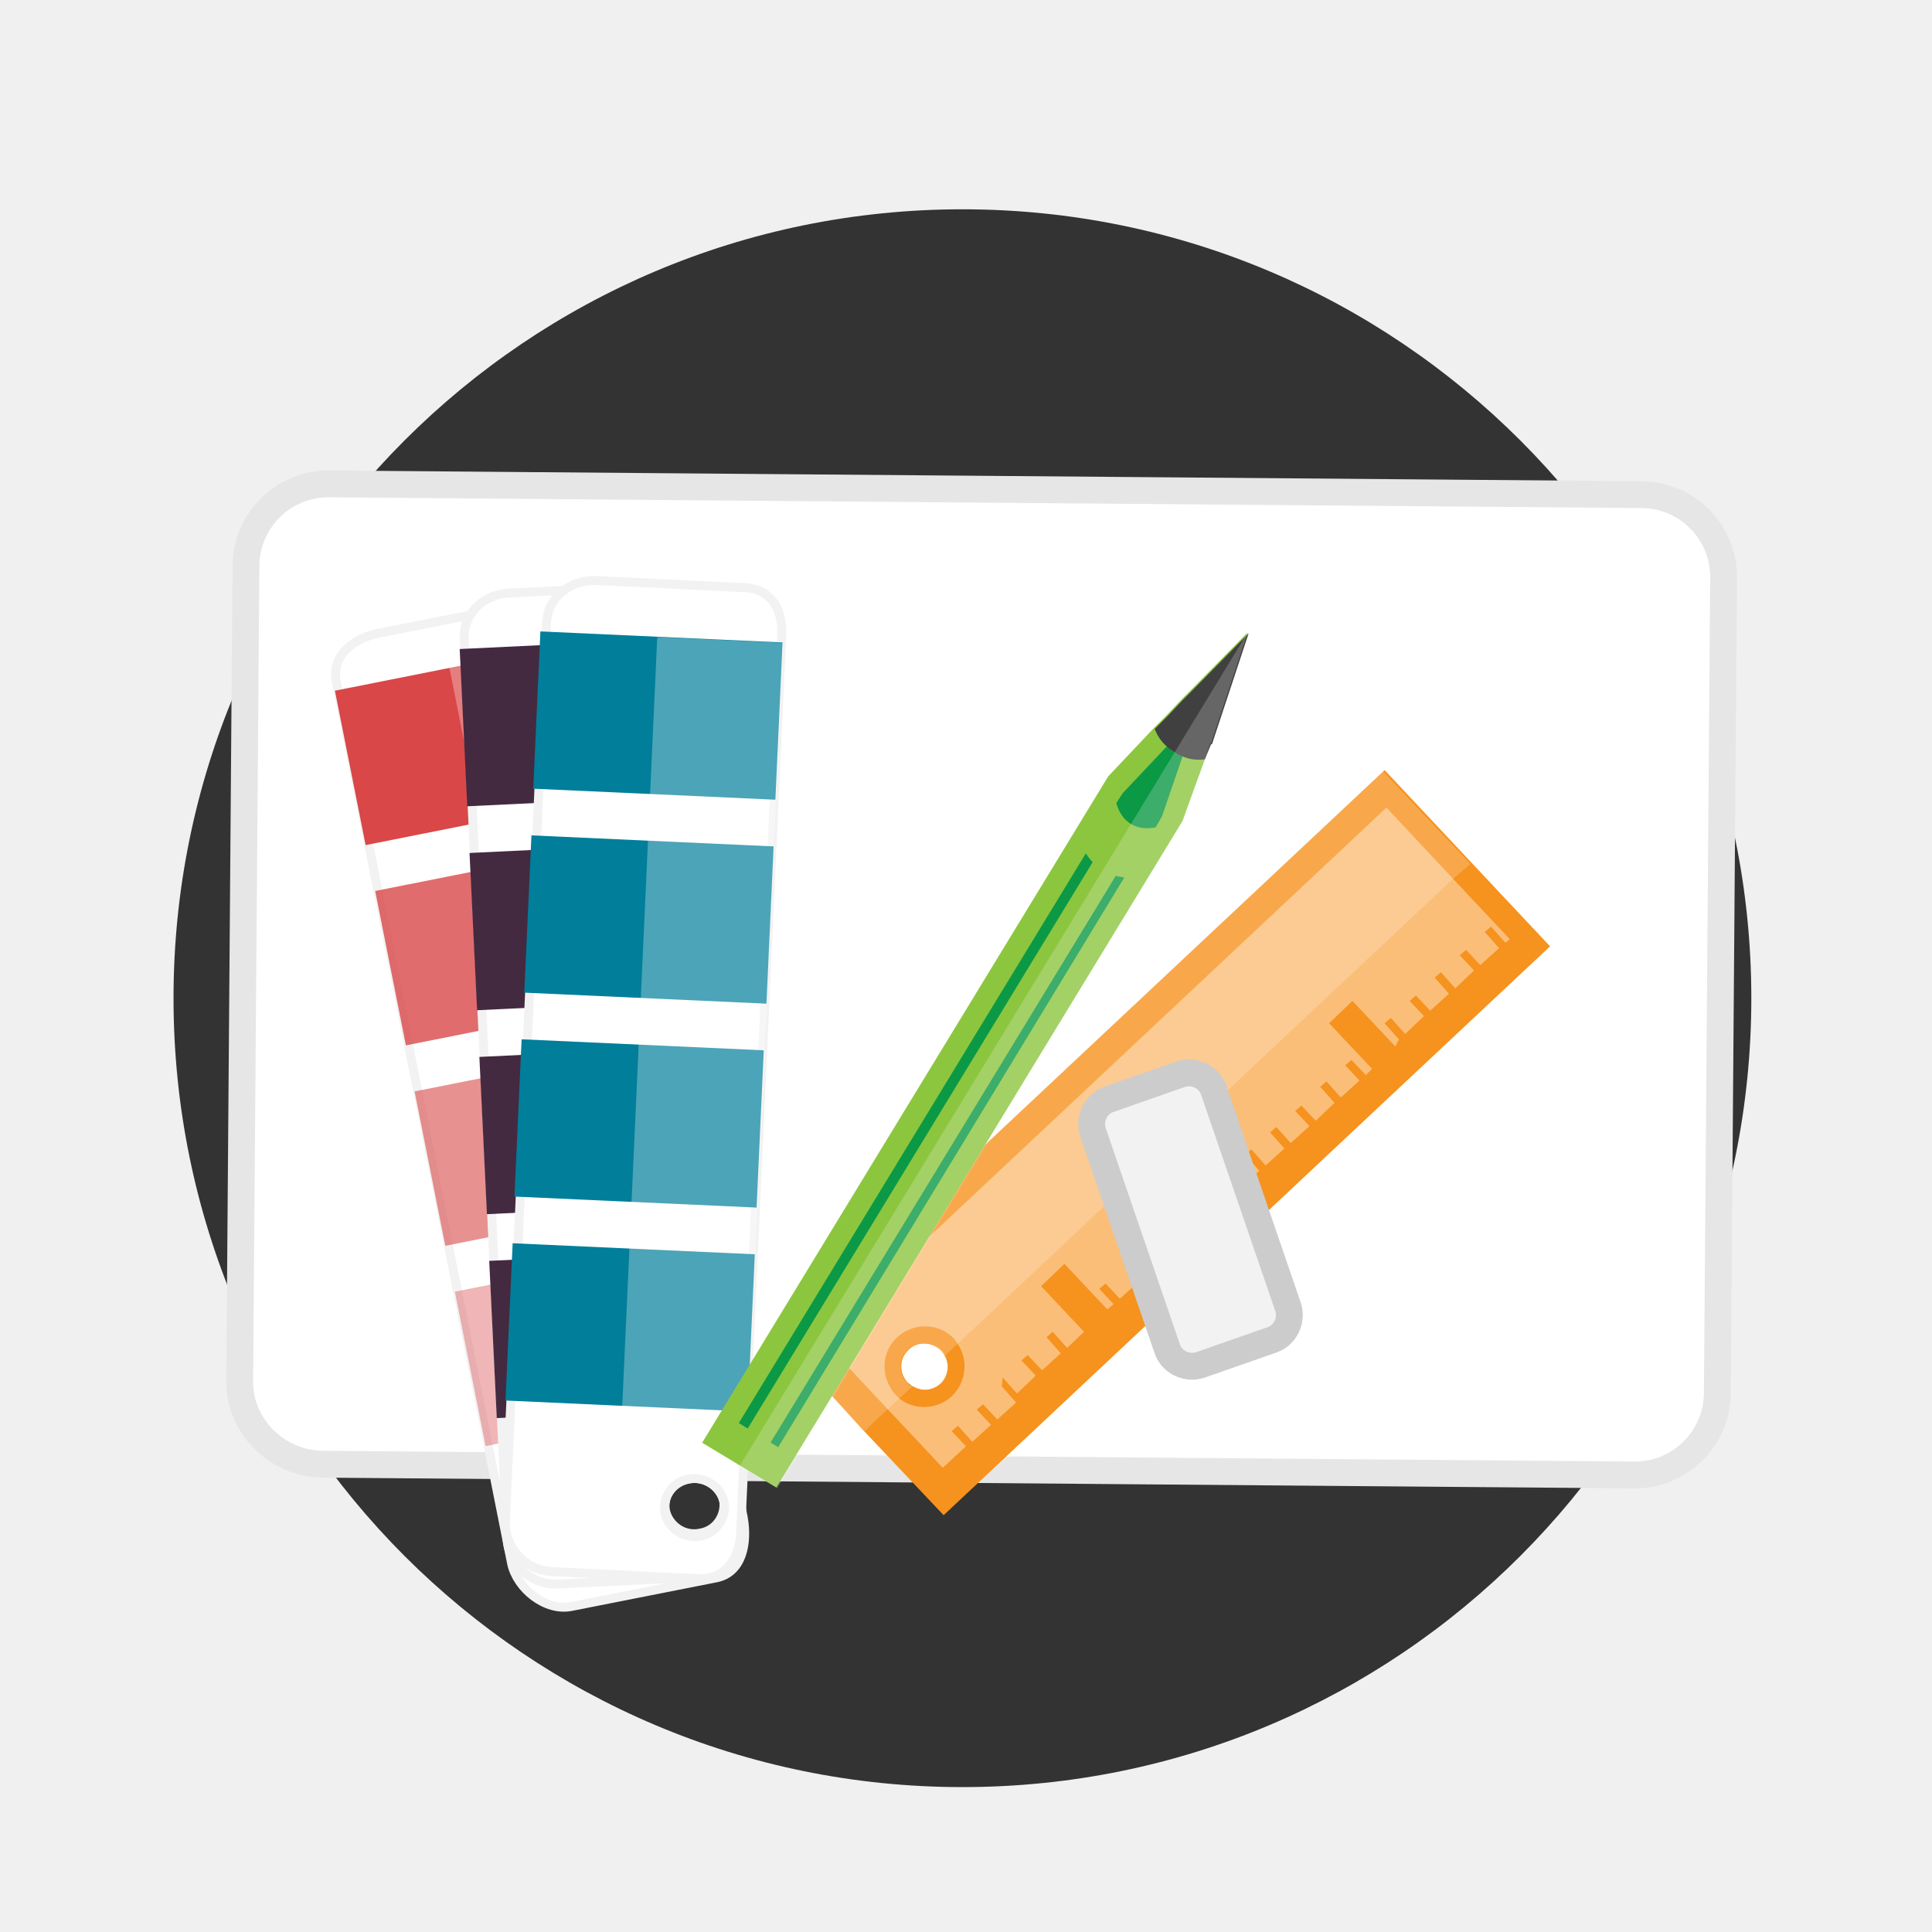
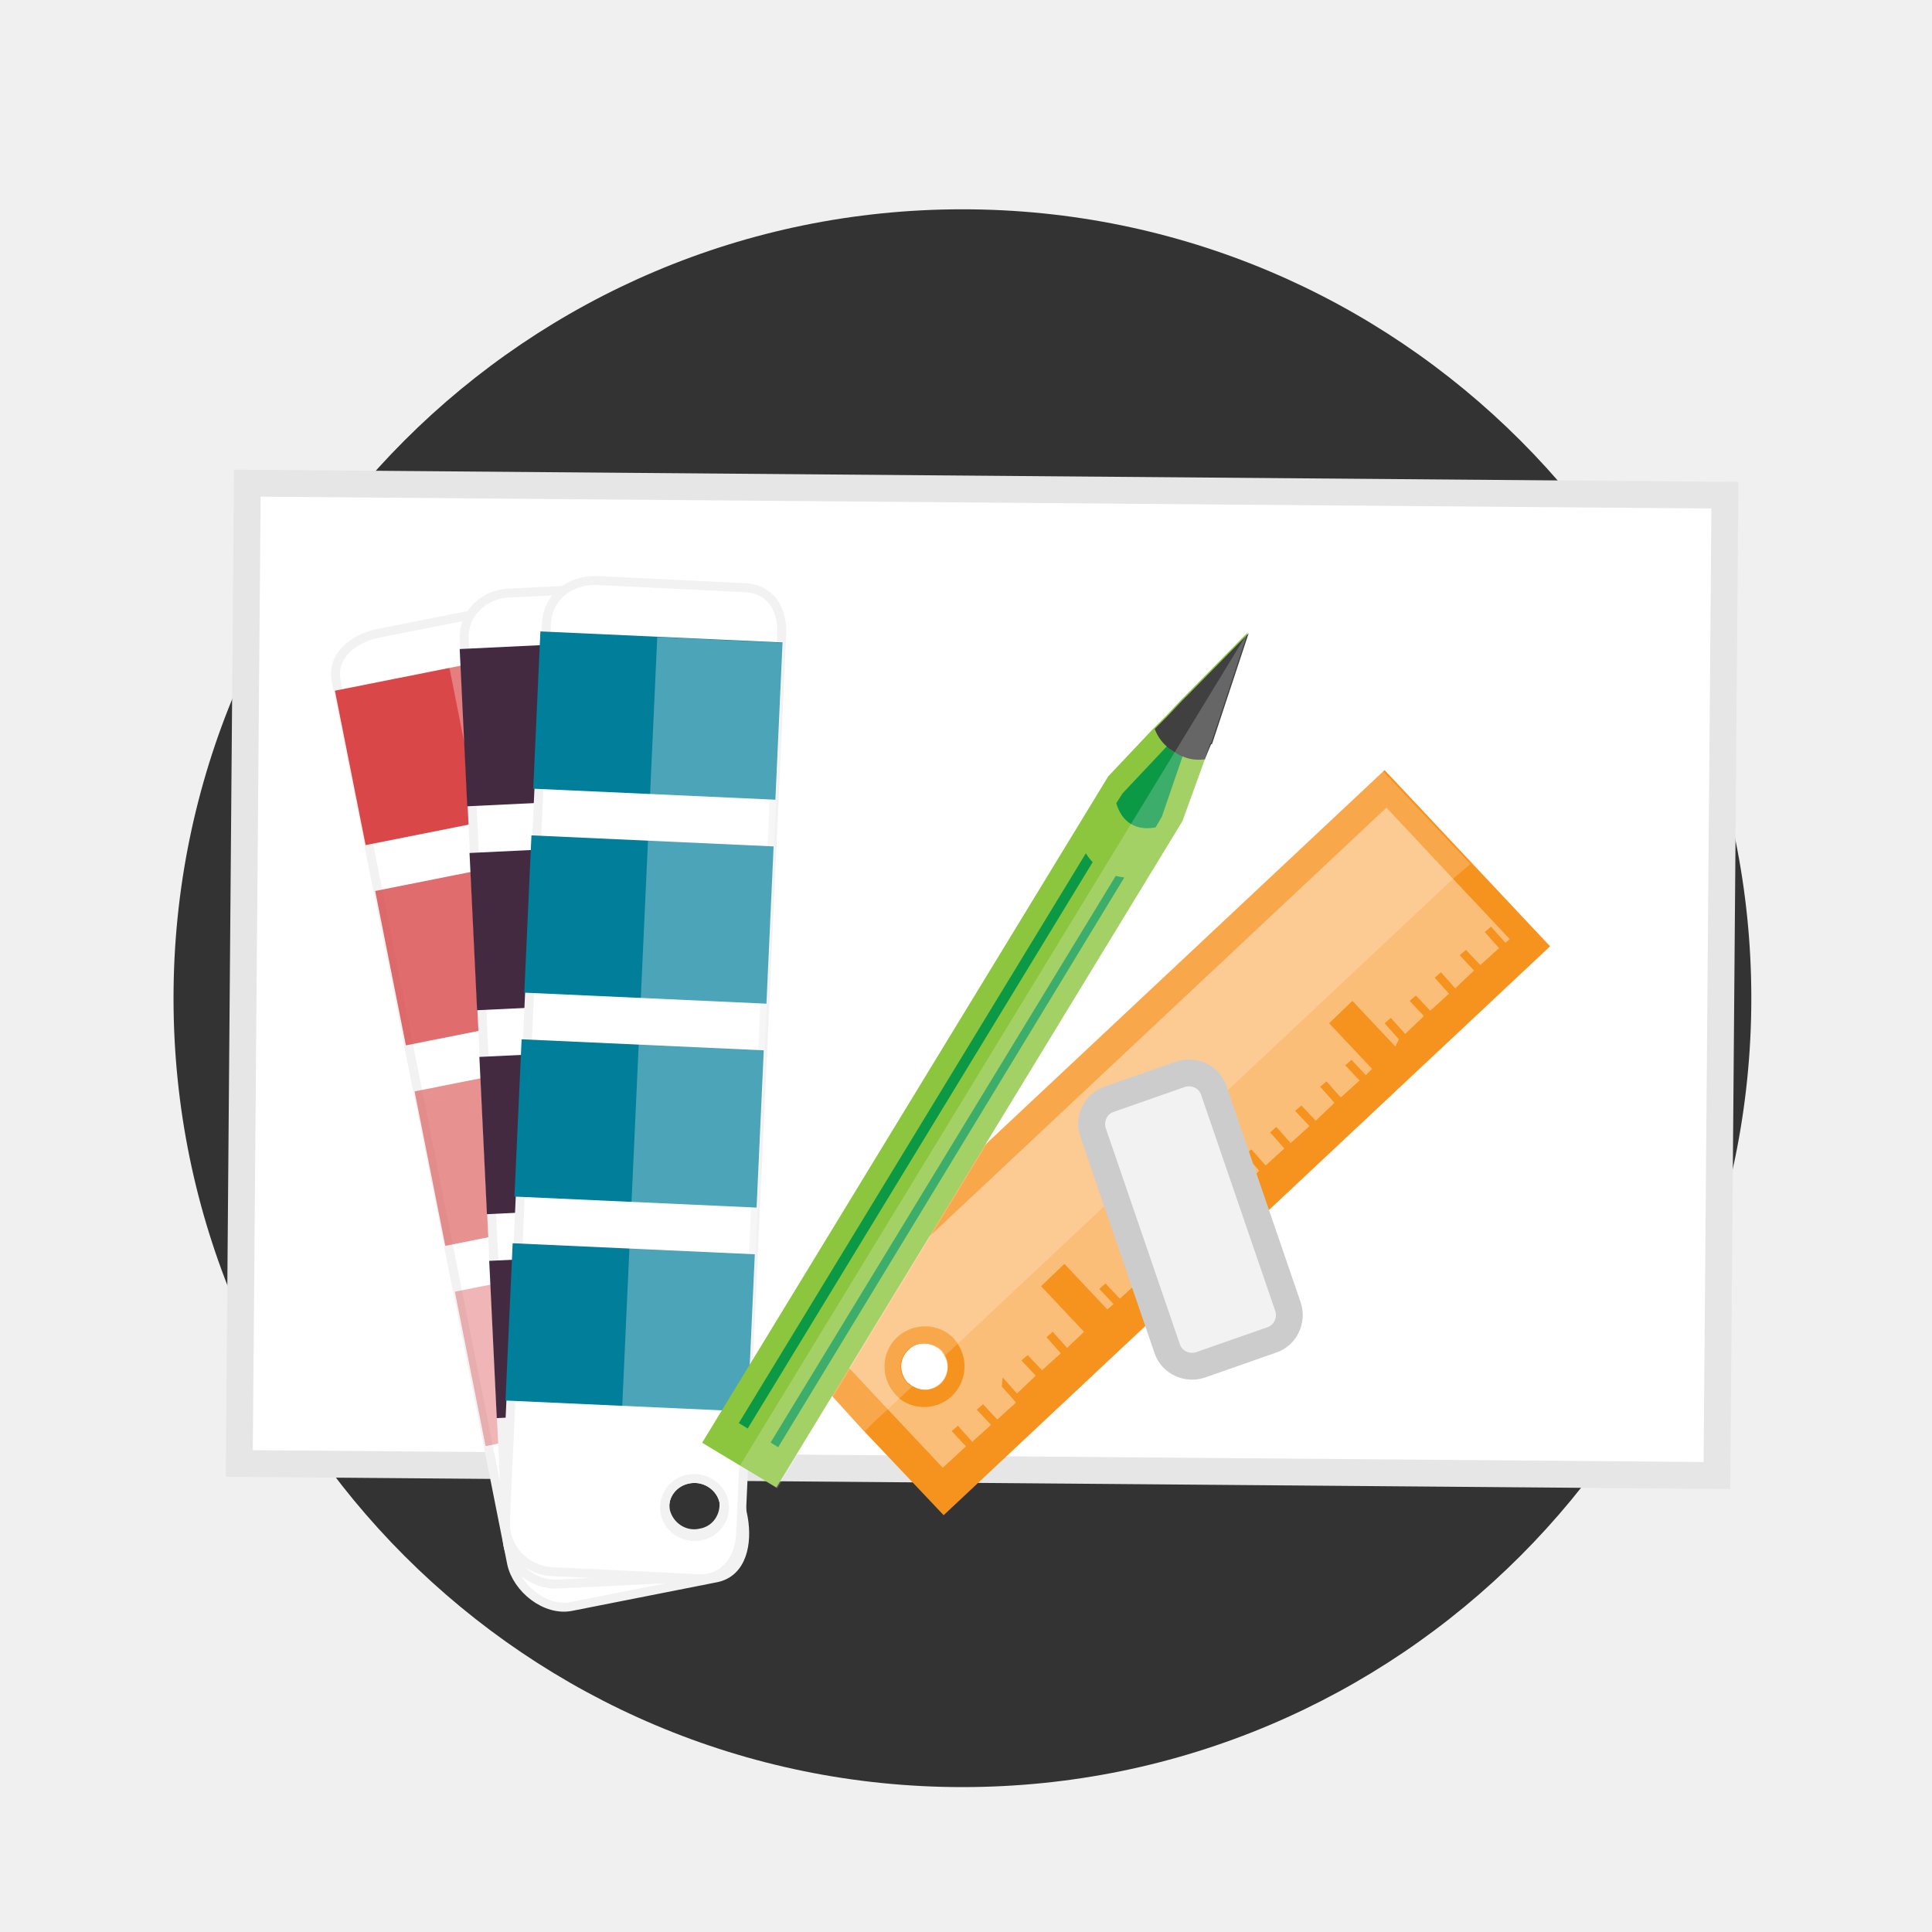
<svg xmlns="http://www.w3.org/2000/svg" version="1.1" id="Layer_1" x="0px" y="0px" viewBox="0 0 216 216" enable-background="new 0 0 216 216" xml:space="preserve">
  <circle fill="#333333" cx="107.6" cy="111.6" r="88.2" />
-   <path fill="#FFFFFF" stroke="#E6E6E6" stroke-width="3" stroke-miterlimit="10" d="M26.8,154.3l0.7-91c0-5.1,4.2-9.3,9.4-9.2  l146.6,1.2c5.1,0,9.3,4.2,9.2,9.4l-0.7,91c0,5.1-4.2,9.3-9.4,9.2L36,163.7C30.9,163.6,26.7,159.4,26.8,154.3z" />
+   <rect x="55" y="26.8" transform="matrix(-8.165670e-03 1 -1 -8.165670e-03 220.097 0.5855)" fill="#FFFFFF" stroke="#E6E6E6" stroke-width="3" stroke-miterlimit="10" width="109.6" height="165.2" />
  <circle fill="#4E4441" cx="-56.3" cy="-61.5" r="15.7" />
  <circle fill="#646267" cx="-19.4" cy="-61.5" r="15.7" />
  <circle fill="#7D867A" cx="17.5" cy="-61.5" r="15.7" />
  <circle fill="#ADA981" cx="54.4" cy="-61.5" r="15.7" />
  <circle fill="#FFDA93" cx="-240.7" cy="-61.5" r="15.7" />
  <circle fill="#5E8065" cx="238.8" cy="-61.5" r="15.7" />
  <circle fill="#9EB275" cx="165" cy="-61.5" r="15.7" />
  <circle fill="#A2D5B1" cx="423.2" cy="-61.5" r="15.7" />
  <circle fill="#FFEEB1" cx="-277.6" cy="-61.5" r="15.7" />
  <circle fill="#BDC39B" cx="128.1" cy="-61.5" r="15.7" />
  <circle fill="#87A580" cx="201.9" cy="-61.5" r="15.7" />
  <circle fill="#BAB78E" cx="91.2" cy="-61.5" r="15.7" />
  <circle fill="#D3AB7A" cx="-203.8" cy="-61.5" r="15.7" />
  <circle fill="#DA6559" cx="-166.9" cy="-61.5" r="15.7" />
  <circle fill="#D94748" cx="-130" cy="-61.5" r="15.7" />
  <circle fill="#173E43" cx="275.6" cy="-61.5" r="15.7" />
  <circle fill="#225D61" cx="312.5" cy="-61.5" r="15.7" />
  <circle fill="#005A76" cx="349.4" cy="-61.5" r="15.7" />
  <circle fill="#007E9A" cx="386.3" cy="-61.5" r="15.7" />
  <circle fill="#432A40" cx="-93.2" cy="-61.5" r="15.7" />
  <g>
    <path fill="#FFFFFF" stroke="#F2F2F2" stroke-miterlimit="10" d="M63.5,71.1c-0.6-2.8-2.1-4-5-3.5l-16.2,3.2   c-2.9,0.6-5.3,2.6-4.7,5.4l19.6,98.6c0.6,2.8,3.8,5.4,6.7,4.8l16.2-3.2c2.9-0.6,3.5-3.9,3-6.7L63.5,71.1z M78.3,171.4   c-1.8,0.4-3.5-0.8-3.9-2.5c-0.3-1.7,0.8-3.5,2.6-3.8c1.8-0.4,3.5,0.8,3.9,2.5C81.2,169.4,80.1,171.1,78.3,171.4z" />
    <rect x="38.9" y="74.4" transform="matrix(0.9808 -0.1951 0.1951 0.9808 -15.226 11.8396)" fill="#D94748" width="27.1" height="17.6" />
    <rect x="43.4" y="96.8" transform="matrix(0.9808 -0.1951 0.1951 0.9808 -19.5068 13.1382)" opacity="0.8" fill="#D94748" width="27.1" height="17.6" />
    <rect x="47.8" y="119.2" transform="matrix(0.9808 -0.1951 0.1951 0.9808 -23.7875 14.4368)" opacity="0.6" fill="#D94748" width="27.1" height="17.6" />
    <rect x="52.3" y="141.6" transform="matrix(0.9808 -0.1951 0.1951 0.9808 -28.0682 15.7353)" opacity="0.4" fill="#D94748" width="27.1" height="17.6" />
    <rect x="59" y="72.4" transform="matrix(0.9808 -0.1951 0.1951 0.9808 -21.7503 15.1521)" opacity="0.3" fill="#FFFFFF" width="14.1" height="91.1" />
  </g>
  <g>
    <path fill="#FFFFFF" stroke="#F2F2F2" stroke-miterlimit="10" d="M78.3,70.3c-0.1-2.9-1.8-5-4.7-4.8L57,66.3   c-3,0.1-5.3,2.4-5.1,5.3L56.7,172c0.1,2.9,2.7,5.2,5.6,5.1l16.5-0.8c3-0.1,4.3-2.7,4.2-5.5L78.3,70.3z M77.8,171.8   c-1.8,0.1-3.4-1.3-3.5-3.1c-0.1-1.8,1.3-3.3,3.2-3.4c1.8-0.1,3.4,1.3,3.5,3.1C81.1,170.2,79.6,171.7,77.8,171.8z" />
    <rect x="51.8" y="71.9" transform="matrix(0.9989 -4.793753e-02 4.793753e-02 0.9989 -3.7953 3.2259)" fill="#432A40" width="27.1" height="17.6" />
    <rect x="52.9" y="94.7" transform="matrix(0.9989 -4.793753e-02 4.793753e-02 0.9989 -4.8867 3.3046)" fill="#432A40" width="27.1" height="17.6" />
    <rect x="54" y="117.5" transform="matrix(0.9989 -4.793753e-02 4.793753e-02 0.9989 -5.978 3.3832)" fill="#432A40" width="27.1" height="17.6" />
    <rect x="55.1" y="140.3" transform="matrix(0.9989 -4.793753e-02 4.793753e-02 0.9989 -7.0694 3.4618)" fill="#432A40" width="27.1" height="17.6" />
    <rect x="66.6" y="71.6" transform="matrix(0.9989 -4.793753e-02 4.793753e-02 0.9989 -5.5307 3.6639)" opacity="0.3" fill="#FFFFFF" width="14.1" height="91.1" />
  </g>
  <g>
    <path fill="#FFFFFF" stroke="#F2F2F2" stroke-miterlimit="10" d="M87.4,70.9c0.1-2.9-1.3-5.1-4.2-5.2l-16.5-0.8   c-3-0.1-5.5,1.9-5.6,4.8l-4.6,100.4c-0.1,2.9,2.2,5.4,5.1,5.6l16.5,0.8c3,0.1,4.6-2.3,4.7-5.1L87.4,70.9z M77.5,171.8   c-1.8-0.1-3.3-1.6-3.2-3.4c0.1-1.8,1.6-3.2,3.5-3.1c1.8,0.1,3.3,1.6,3.2,3.4C80.9,170.5,79.3,171.9,77.5,171.8z" />
    <rect x="60" y="71.2" transform="matrix(0.999 4.549038e-02 -4.549038e-02 0.999 3.716 -3.2646)" fill="#007E9A" width="27.1" height="17.6" />
    <rect x="59" y="94" transform="matrix(0.999 4.549038e-02 -4.549038e-02 0.999 4.7519 -3.1938)" fill="#007E9A" width="27.1" height="17.6" />
    <rect x="57.9" y="116.8" transform="matrix(0.999 4.549038e-02 -4.549038e-02 0.999 5.7877 -3.123)" fill="#007E9A" width="27.1" height="17.6" />
    <rect x="56.9" y="139.6" transform="matrix(0.999 4.549038e-02 -4.549038e-02 0.999 6.8236 -3.0521)" fill="#007E9A" width="27.1" height="17.6" />
    <rect x="71.4" y="71.5" transform="matrix(0.999 4.549038e-02 -4.549038e-02 0.999 5.4046 -3.446)" opacity="0.3" fill="#FFFFFF" width="14.1" height="91.1" />
  </g>
  <g>
    <g>
      <path fill="#F6921E" d="M97.5,159.3l7.9,8.4l66.3-62.2l-7.9-8.4l-8.2-8.8l-66.3,62.2L97.5,159.3z M105.1,154.7    c-0.9,0.8-2.1,0.9-3.1,0.3c-0.1,0-0.2-0.1-0.2-0.1c-0.1-0.1-0.2-0.2-0.4-0.3c-1-1.1-0.9-2.7,0.1-3.7c1-1,2.7-0.9,3.7,0.1    c0.1,0.1,0.2,0.3,0.3,0.4c0,0.1,0.1,0.2,0.1,0.2C106.2,152.6,106,153.9,105.1,154.7z" />
    </g>
    <g opacity="0.4">
      <path fill="#FFFFFF" d="M97.8,159l7.8,8.3l64.7-60.7l-1.5-1.6l-6.3-6.7l-7.3-7.8l-0.6-0.7l-64.7,60.7L97.8,159z M105.1,154.7    c-0.9,0.8-2.1,0.9-3.1,0.3c-0.1,0-0.2-0.1-0.2-0.1c-0.1-0.1-0.2-0.2-0.4-0.3c-1-1.1-0.9-2.7,0.1-3.7c1-1,2.7-0.9,3.7,0.1    c0.1,0.1,0.2,0.3,0.3,0.4c0,0.1,0.1,0.2,0.1,0.2C106.2,152.6,106,153.9,105.1,154.7z" />
    </g>
    <g>
      <g>
        <g>
          <g>
            <path fill="#F6921E" d="M100.1,155.9c0.1,0.1,0.2,0.2,0.3,0.3c0.1,0.1,0.1,0.1,0.2,0.2c1.7,1.3,4.2,1.2,5.8-0.3       c1.6-1.5,1.9-4,0.7-5.8c0-0.1-0.1-0.1-0.1-0.2c-0.1-0.1-0.2-0.2-0.3-0.4c-1.7-1.8-4.5-1.9-6.4-0.2       C98.5,151.2,98.4,154,100.1,155.9z M101.6,150.9c1-1,2.7-0.9,3.7,0.1c0.1,0.1,0.2,0.3,0.3,0.4c0,0.1,0.1,0.2,0.1,0.2       c0.5,1,0.3,2.3-0.5,3.1c-0.9,0.8-2.1,0.9-3.1,0.3c-0.1,0-0.2-0.1-0.2-0.1c-0.1-0.1-0.2-0.2-0.4-0.3       C100.5,153.5,100.5,151.9,101.6,150.9z" />
          </g>
        </g>
      </g>
      <g>
        <g>
          <g>
            <path fill="#F6921E" d="M96.7,160.1l8.8,9.3l67.8-63.6l-18.5-19.7l0,0l-67.7,63.5L96.7,160.1z M168.8,105l-0.5,0.4l-1.6-1.8       l-0.7,0.6l1.6,1.8l-2.1,1.9l-1.6-1.7l-0.7,0.6l1.6,1.7l-2.1,2l-1.6-1.8l-0.7,0.6l1.6,1.8l-2.1,1.9l-1.6-1.7l-0.7,0.6l1.6,1.7       l-2.1,2l-1.6-1.8l-0.7,0.6l1.6,1.8L156,117l-4.8-5.1l-2.6,2.5l4.8,5.1l-0.7,0.7l-1.6-1.7l-0.7,0.6l1.6,1.7l-2.1,1.9l-1.6-1.8       l-0.7,0.6l1.6,1.8l-2.1,2l-1.6-1.7l-0.7,0.6l1.6,1.7l-2.1,1.9l-1.6-1.8l-0.7,0.6l1.6,1.8l-2.1,1.9l-1.6-1.8l-0.7,0.6l1.6,1.8       l-0.9,0.8l-4.8-5.1l-2.6,2.5l4.8,5.1l-0.9,0.9l-1.6-1.7l-0.7,0.6l1.6,1.7l-2.1,1.9l-1.6-1.8l-0.7,0.6l1.6,1.8l-2.1,1.9       l-1.6-1.7l-0.7,0.6l1.6,1.7l-2.1,2l-1.6-1.8l-0.7,0.6l1.6,1.8l-2.1,1.9l-1.6-1.7l-0.7,0.6l1.6,1.7l-0.7,0.6l-4.8-5.1l-2.6,2.5       l4.8,5.1l-1.9,1.8l-1.6-1.8l-0.7,0.6l1.6,1.8l-2.1,1.9l-1.6-1.7l-0.7,0.6l1.6,1.7l-2.1,2l-1.6-1.8L112,155l1.6,1.8l-2.1,1.9       l-1.6-1.7l-0.7,0.6l1.6,1.7l-2.1,1.9l-1.6-1.8l-0.7,0.6l1.6,1.7l-2.6,2.4l-6.3-6.7l-7.3-7.8l63.2-59.3l0.7-0.6l7.3,7.8l6.3,6.7       L168.8,105z" />
          </g>
        </g>
      </g>
    </g>
    <g opacity="0.2">
      <path fill="#FFFFFF" d="M86.9,149.7l67.7-63.5l9.8,10.4l-0.6,0.5l-0.7,0.6l-0.7,0.6l-55.4,52l-1.4,1.3c0-0.1-0.1-0.2-0.1-0.2    c-0.1-0.1-0.2-0.3-0.3-0.4c-1-1.1-2.6-1.1-3.7-0.1c-1.1,1-1.1,2.6-0.1,3.7c0.1,0.1,0.2,0.2,0.4,0.3c0.1,0.1,0.1,0.1,0.2,0.1    l-1.4,1.3l-1.3,1.2l-1.5,1.4l-0.3,0.3l-0.8,0.8L86.9,149.7z" />
    </g>
  </g>
  <g>
    <g>
      <rect x="104.7" y="76.5" transform="matrix(0.8541 0.5202 -0.5202 0.8541 79.5171 -38.1314)" fill="#009245" width="6" height="92.2" />
    </g>
    <g opacity="0.2">
      <rect x="104.7" y="76.5" transform="matrix(0.8541 0.5202 -0.5202 0.8541 79.5171 -38.1314)" fill="#39B54A" width="6" height="92.2" />
    </g>
    <g>
      <g>
        <g>
          <path fill="#8CC63F" d="M134.7,84.9l0.6-1.8l0.1,0l4.1-12.4l-6.5,6.6l-0.9,0.9l-1.7,1.8l-1.4,1.4l-5.1,5.4l-45.4,74.5l8.3,5      l45.4-74.5L134.7,84.9z M87,161.8l-4.4-2.7l38.8-63.7c0.5,0.8,1.1,1.4,1.8,1.9c0.7,0.4,1.6,0.7,2.5,0.8L87,161.8z M129.2,92.5      c-1,0.2-2,0.1-2.8-0.4c-0.8-0.5-1.3-1.3-1.6-2.3l0.7-1.1l4.9-5.2l0.1-0.1c0.2,0.3,0.5,0.5,0.8,0.7c0.3,0.2,0.6,0.3,1,0.3      l-0.1,0.2l-2.3,6.7L129.2,92.5z" />
        </g>
        <g>
          <polygon fill="#8CC63F" points="132.1,78.2 130.4,80 130.4,80     " />
        </g>
      </g>
    </g>
    <g>
      <g>
        <g>
          <g>
            <path fill="#424143" d="M133,77.3l-0.9,0.9L133,77.3L133,77.3z" />
          </g>
        </g>
      </g>
    </g>
    <g>
      <path fill="#404041" d="M134.7,84.9c-0.9,0.1-1.7,0-2.4-0.3c-0.3-0.1-0.7-0.3-1-0.5l0,0c-0.3-0.2-0.6-0.4-0.8-0.6    c-0.6-0.5-1.1-1.2-1.4-2l1.4-1.4l0,0l1.7-1.8l0.9-0.9l6.5-6.6l-4.1,12.4l-0.1,0L134.7,84.9z" />
    </g>
    <g>
      <rect x="102.8" y="89.3" transform="matrix(0.8541 0.5202 -0.5202 0.8541 82.1085 -35.4824)" fill="#8CC63F" width="3" height="78.5" />
    </g>
    <g opacity="0.2">
      <polygon fill="#FFFFFF" points="132.2,91.9 86.9,166.4 82.7,163.9 139.5,70.7 135.4,83.1 135.3,83.1 134.7,84.9   " />
    </g>
  </g>
  <path fill="#F2F2F2" stroke="#CCCCCC" stroke-width="3" stroke-miterlimit="10" d="M130.5,150.8l-8.3-24.2c-0.5-1.5,0.3-3.2,1.8-3.7  l8-2.8c1.5-0.5,3.2,0.3,3.7,1.8l8.3,24.2c0.5,1.5-0.3,3.2-1.8,3.7l-8,2.8C132.7,153.1,131,152.3,130.5,150.8z" />
</svg>
